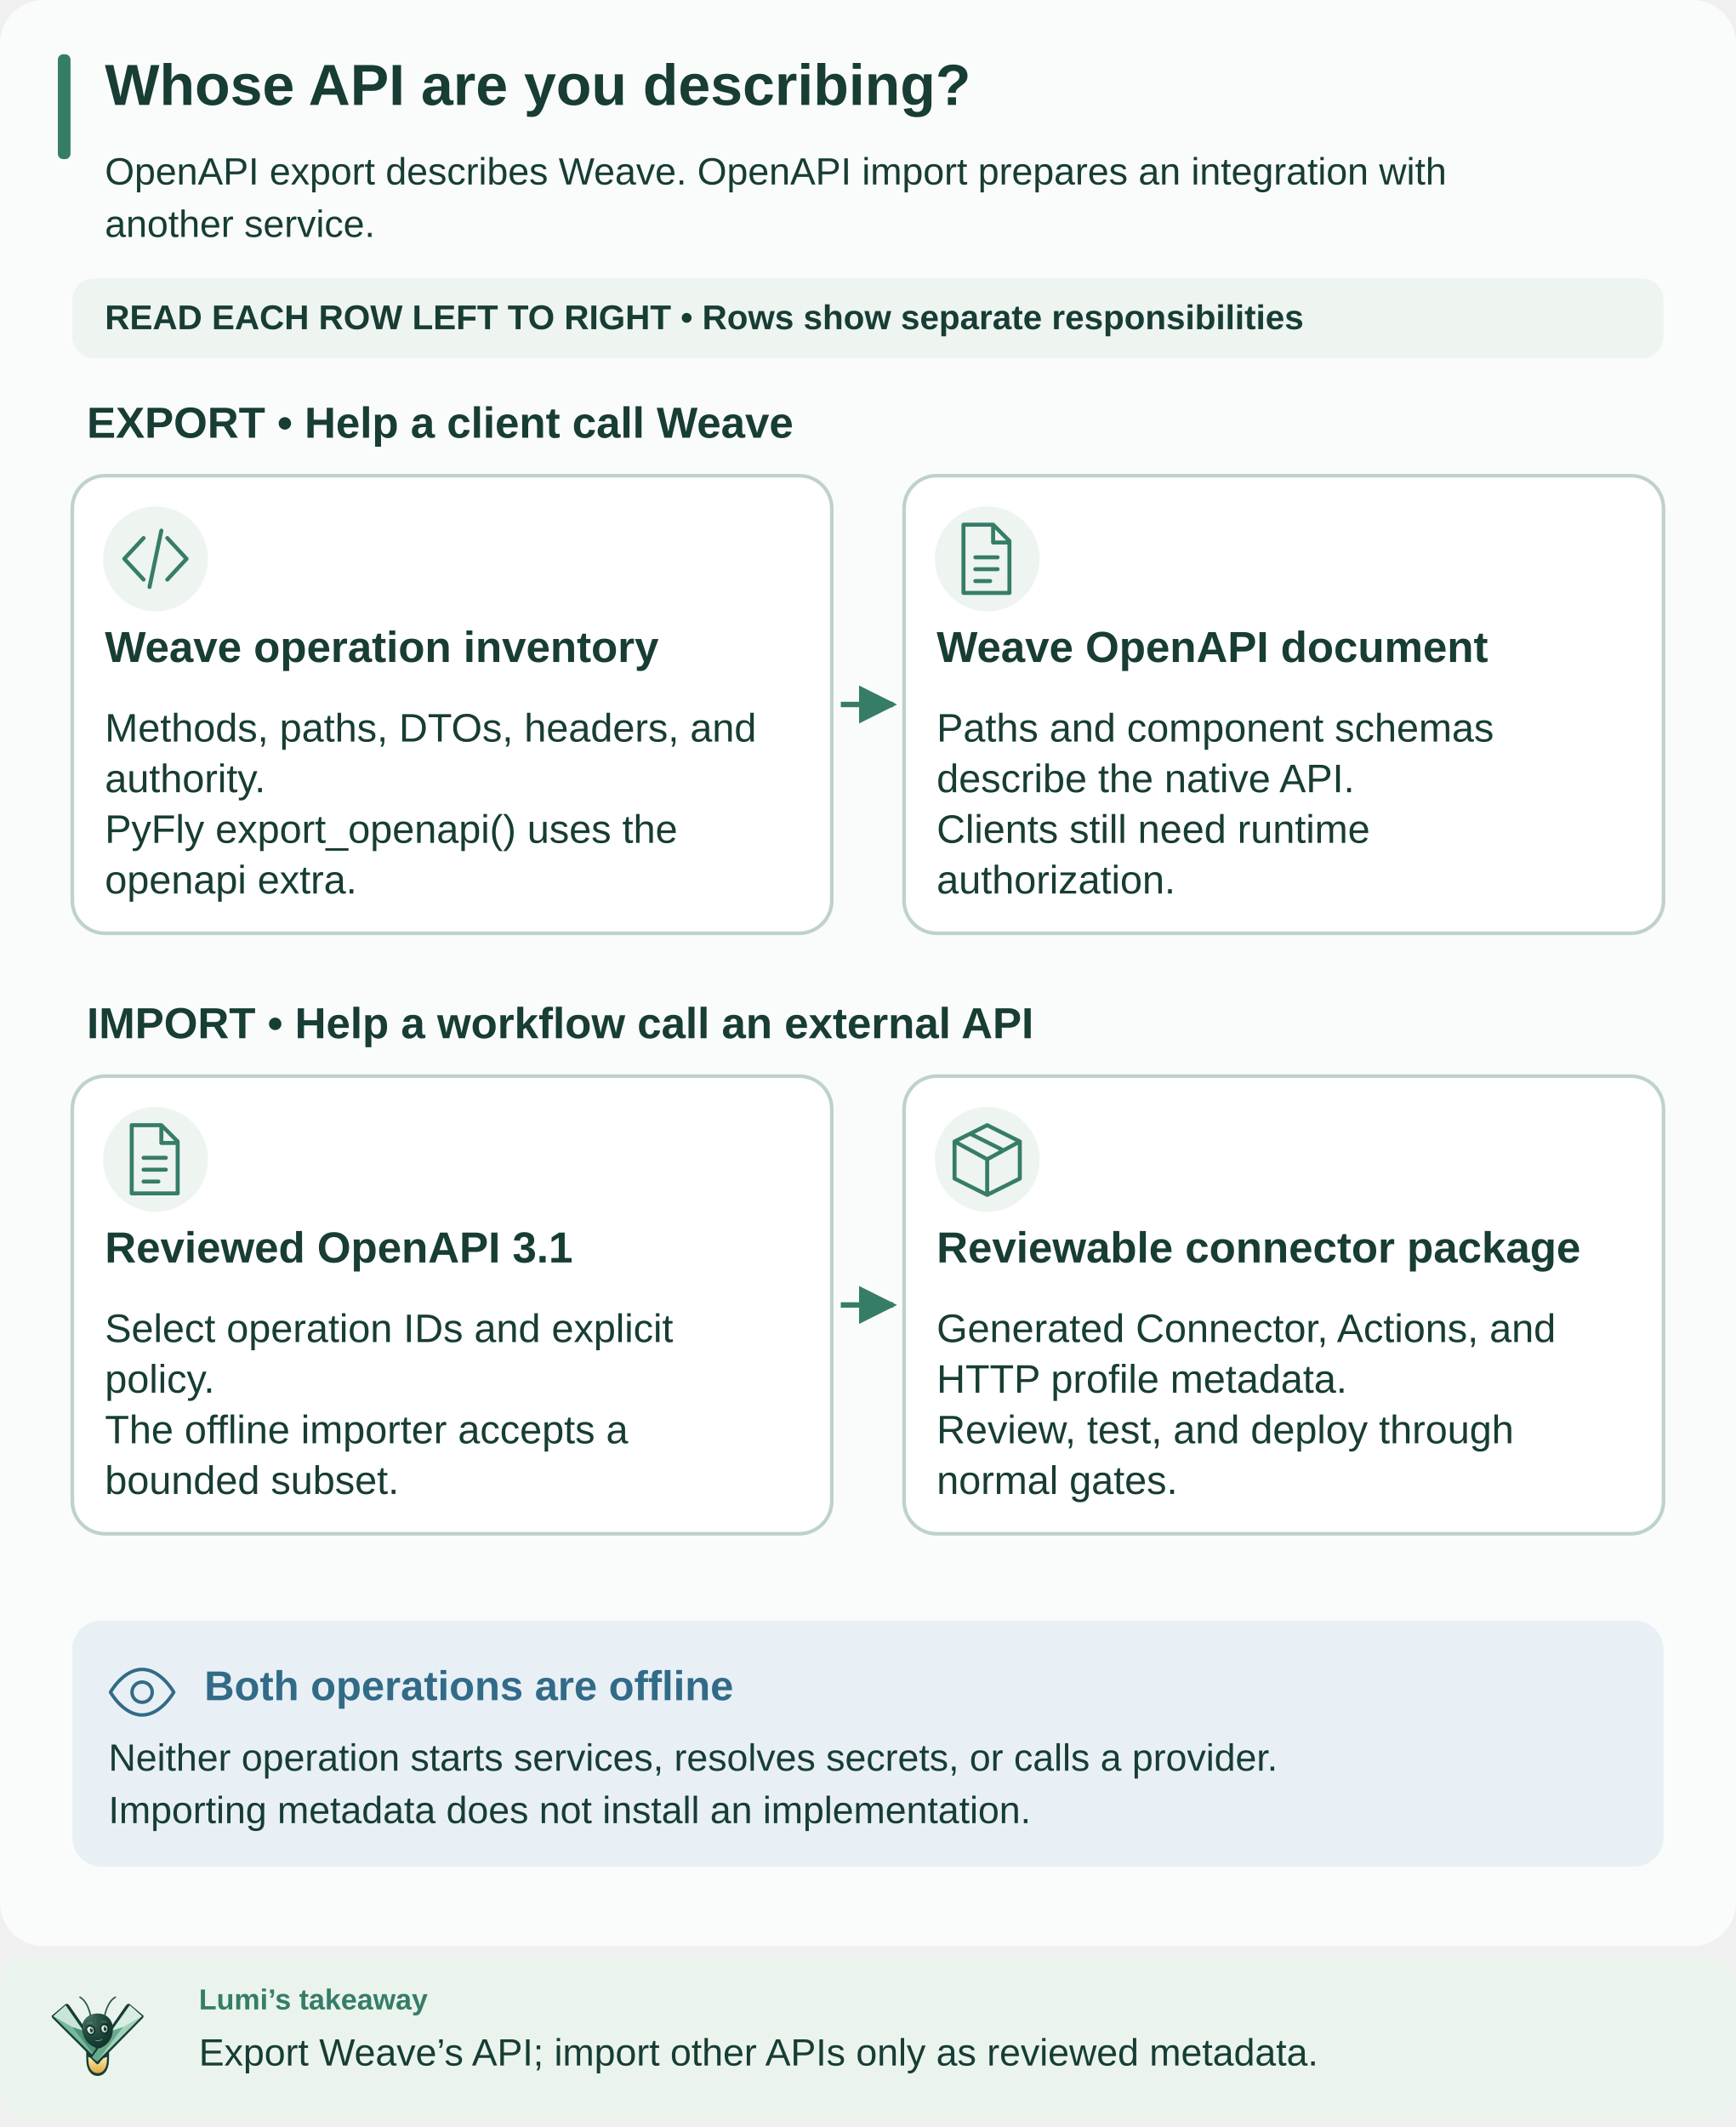
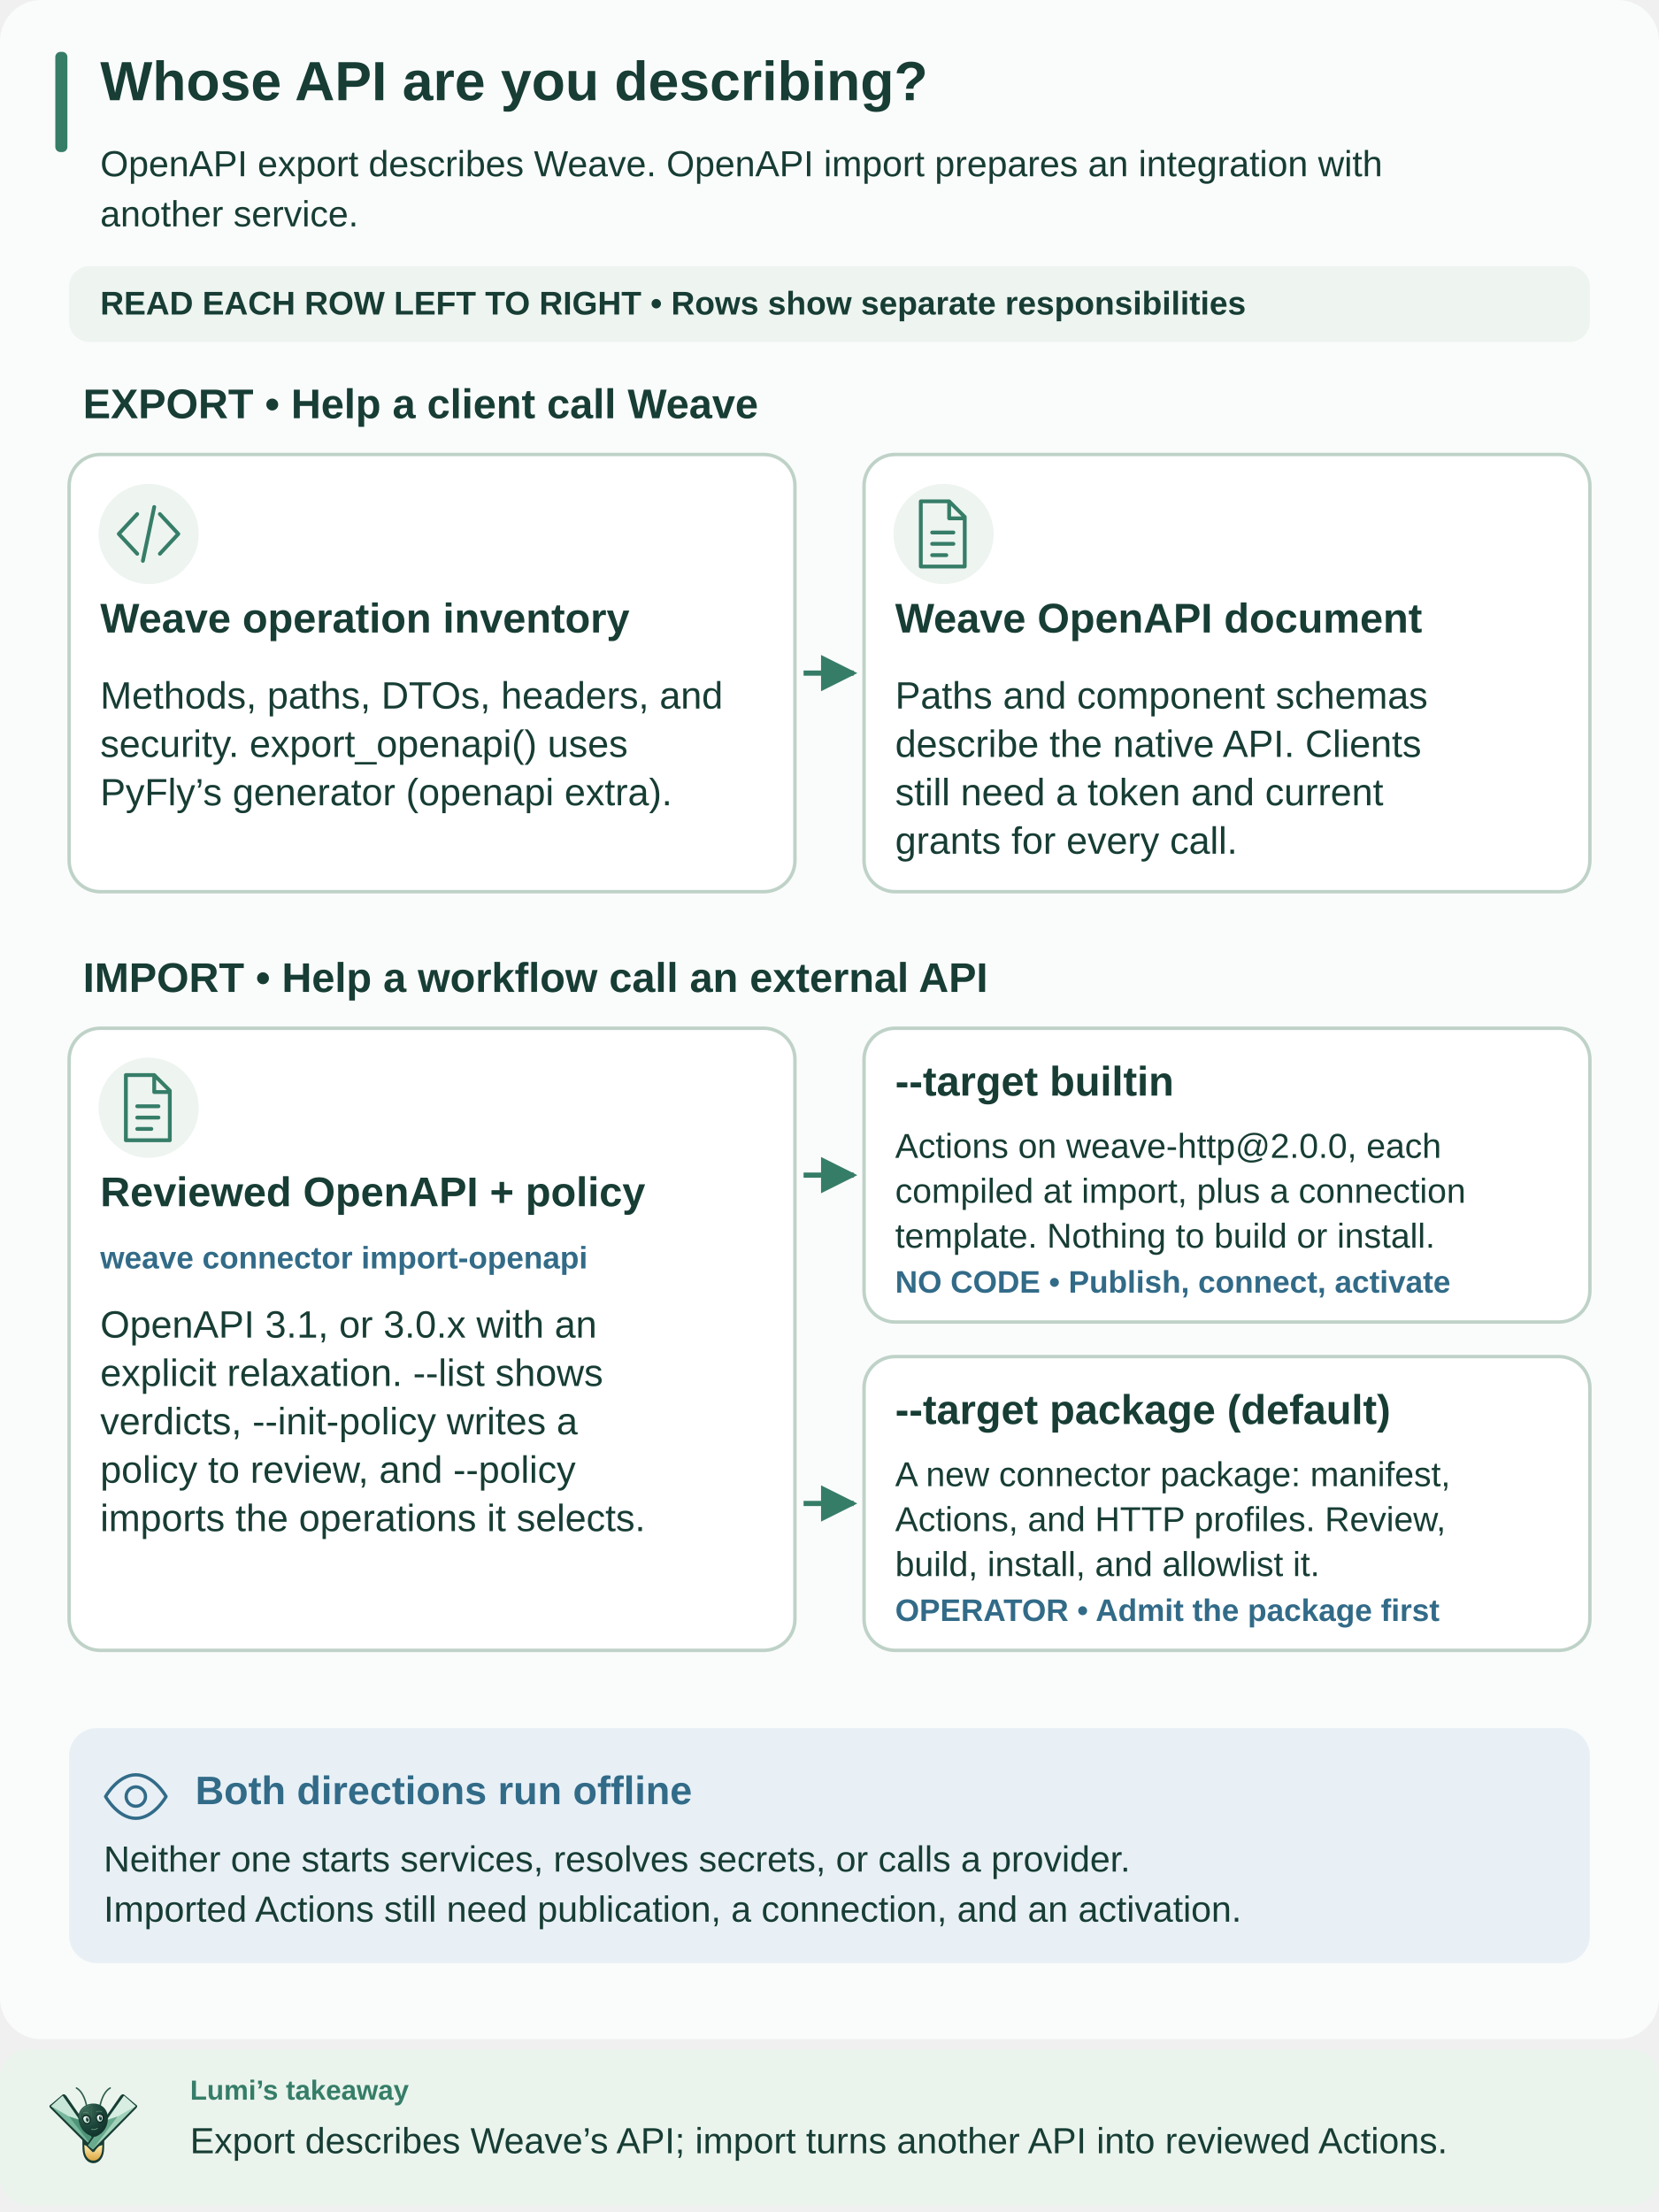
- <svg xmlns="http://www.w3.org/2000/svg" width="960" height="1176" viewBox="0 0 960 1176" role="img" aria-labelledby="title desc">
+ <svg xmlns="http://www.w3.org/2000/svg" width="960" height="1280" viewBox="0 0 960 1280" role="img" aria-labelledby="title desc">
  <defs>
    <marker id="arrow" viewBox="0 0 10 10" refX="9" refY="5" markerWidth="7" markerHeight="7" orient="auto">
      <path d="M0 0 10 5 0 10z" fill="#367D68" />
    </marker>
  </defs>
  <style>text{font-family:Arial,Helvetica,sans-serif}.edge{stroke:#367D68;stroke-width:3;fill:none;marker-end:url(#arrow)}</style>
-   <rect width="960" height="1076" rx="24" fill="#FAFCFB" />
+   <rect width="960" height="1180" rx="24" fill="#FAFCFB" />
  <rect x="32" y="30" width="7" height="58" rx="3" fill="#367D68" />
  <text x="58" y="58" font-size="32" font-weight="700" fill="#173D34">Whose API are you describing?</text>
  <text x="58" y="102" font-size="21" font-weight="400" fill="#173D34">OpenAPI export describes Weave. OpenAPI import prepares an integration with</text>
  <text x="58" y="131" font-size="21" font-weight="400" fill="#173D34">another service.</text>
  <rect x="40" y="154" width="880" height="44" rx="12" fill="#EEF4F0" />
  <text x="58" y="182" font-size="19" font-weight="600" fill="#173D34">READ EACH ROW LEFT TO RIGHT  •  Rows show separate responsibilities</text>
  <text x="48" y="242" font-size="24" font-weight="700" fill="#173D34">EXPORT • Help a client call Weave</text>
  <rect x="40.0" y="263" width="420.0" height="253" rx="18" fill="white" stroke="#BFD2C8" stroke-width="2" />
  <circle cx="86.0" cy="309" r="29" fill="#EEF4F0" />
  <g transform="translate(63.0 286) scale(0.82)" stroke="#367D68" stroke-width="2.7" fill="none" stroke-linecap="round" stroke-linejoin="round">
    <path d="m20 14-13 14 13 14 M36 14l13 14-13 14 M32 9l-8 38" />
  </g>
  <text x="58.0" y="366" font-size="24" font-weight="700" fill="#173D34">Weave operation inventory</text>
  <text x="58.0" y="410" font-size="22" font-weight="400" fill="#173D34">Methods, paths, DTOs, headers, and</text>
-   <text x="58.0" y="438" font-size="22" font-weight="400" fill="#173D34">authority.</text>
-   <text x="58.0" y="466" font-size="22" font-weight="400" fill="#173D34">PyFly export_openapi() uses the</text>
-   <text x="58.0" y="494" font-size="22" font-weight="400" fill="#173D34">openapi extra.</text>
+   <text x="58.0" y="438" font-size="22" font-weight="400" fill="#173D34">security. export_openapi() uses</text>
+   <text x="58.0" y="466" font-size="22" font-weight="400" fill="#173D34">PyFly’s generator (openapi extra).</text>
  <path class="edge" d="M465.0 389.5h29" />
  <rect x="500.0" y="263" width="420.0" height="253" rx="18" fill="white" stroke="#BFD2C8" stroke-width="2" />
  <circle cx="546.0" cy="309" r="29" fill="#EEF4F0" />
  <g transform="translate(523.0 286) scale(0.82)" stroke="#367D68" stroke-width="2.7" fill="none" stroke-linecap="round" stroke-linejoin="round">
    <path d="M12 5h20l11 11v35H12z M32 5v12h11 M20 27h15 M20 35h15 M20 43h10" />
  </g>
  <text x="518.0" y="366" font-size="24" font-weight="700" fill="#173D34">Weave OpenAPI document</text>
  <text x="518.0" y="410" font-size="22" font-weight="400" fill="#173D34">Paths and component schemas</text>
-   <text x="518.0" y="438" font-size="22" font-weight="400" fill="#173D34">describe the native API.</text>
-   <text x="518.0" y="466" font-size="22" font-weight="400" fill="#173D34">Clients still need runtime</text>
-   <text x="518.0" y="494" font-size="22" font-weight="400" fill="#173D34">authorization.</text>
+   <text x="518.0" y="438" font-size="22" font-weight="400" fill="#173D34">describe the native API. Clients</text>
+   <text x="518.0" y="466" font-size="22" font-weight="400" fill="#173D34">still need a token and current</text>
+   <text x="518.0" y="494" font-size="22" font-weight="400" fill="#173D34">grants for every call.</text>
  <text x="48" y="574" font-size="24" font-weight="700" fill="#173D34">IMPORT • Help a workflow call an external API</text>
-   <rect x="40.0" y="595" width="420.0" height="253" rx="18" fill="white" stroke="#BFD2C8" stroke-width="2" />
+   <rect x="40.0" y="595" width="420.0" height="360" rx="18" fill="white" stroke="#BFD2C8" stroke-width="2" />
  <circle cx="86.0" cy="641" r="29" fill="#EEF4F0" />
  <g transform="translate(63.0 618) scale(0.82)" stroke="#367D68" stroke-width="2.7" fill="none" stroke-linecap="round" stroke-linejoin="round">
    <path d="M12 5h20l11 11v35H12z M32 5v12h11 M20 27h15 M20 35h15 M20 43h10" />
  </g>
-   <text x="58.0" y="698" font-size="24" font-weight="700" fill="#173D34">Reviewed OpenAPI 3.1</text>
-   <text x="58.0" y="742" font-size="22" font-weight="400" fill="#173D34">Select operation IDs and explicit</text>
-   <text x="58.0" y="770" font-size="22" font-weight="400" fill="#173D34">policy.</text>
-   <text x="58.0" y="798" font-size="22" font-weight="400" fill="#173D34">The offline importer accepts a</text>
-   <text x="58.0" y="826" font-size="22" font-weight="400" fill="#173D34">bounded subset.</text>
-   <path class="edge" d="M465.0 721.5h29" />
-   <rect x="500.0" y="595" width="420.0" height="253" rx="18" fill="white" stroke="#BFD2C8" stroke-width="2" />
-   <circle cx="546.0" cy="641" r="29" fill="#EEF4F0" />
-   <g transform="translate(523.0 618) scale(0.82)" stroke="#367D68" stroke-width="2.7" fill="none" stroke-linecap="round" stroke-linejoin="round">
-     <path d="m6 16 22-11 22 11v25L28 52 6 41z M6 16l22 12 22-12 M28 28v24 M17 11l22 11" />
-   </g>
-   <text x="518.0" y="698" font-size="24" font-weight="700" fill="#173D34">Reviewable connector package</text>
-   <text x="518.0" y="742" font-size="22" font-weight="400" fill="#173D34">Generated Connector, Actions, and</text>
-   <text x="518.0" y="770" font-size="22" font-weight="400" fill="#173D34">HTTP profile metadata.</text>
-   <text x="518.0" y="798" font-size="22" font-weight="400" fill="#173D34">Review, test, and deploy through</text>
-   <text x="518.0" y="826" font-size="22" font-weight="400" fill="#173D34">normal gates.</text>
-   <rect x="40" y="896" width="880" height="136" rx="16" fill="#E8F0F6" />
-   <g transform="translate(59 916) scale(0.7)" stroke="#326B88" stroke-width="2.7" fill="none" stroke-linecap="round" stroke-linejoin="round">
+   <text x="58.0" y="698" font-size="24" font-weight="700" fill="#173D34">Reviewed OpenAPI + policy</text>
+   <text x="58.0" y="774" font-size="22" font-weight="400" fill="#173D34">OpenAPI 3.1, or 3.0.x with an</text>
+   <text x="58.0" y="802" font-size="22" font-weight="400" fill="#173D34">explicit relaxation. --list shows</text>
+   <text x="58.0" y="830" font-size="22" font-weight="400" fill="#173D34">verdicts, --init-policy writes a</text>
+   <text x="58.0" y="858" font-size="22" font-weight="400" fill="#173D34">policy to review, and --policy</text>
+   <text x="58.0" y="886" font-size="22" font-weight="400" fill="#173D34">imports the operations it selects.</text>
+   <text x="58.0" y="734" font-size="18" font-weight="600" fill="#326B88">weave connector import-openapi</text>
+   <path class="edge" d="M465.0 680h29" />
+   <path class="edge" d="M465.0 870h29" />
+   <rect x="500.0" y="595" width="420.0" height="170" rx="18" fill="white" stroke="#BFD2C8" stroke-width="2" />
+   <text x="518.0" y="634" font-size="24" font-weight="700" fill="#173D34">--target builtin</text>
+   <text x="518.0" y="670" font-size="20" font-weight="400" fill="#173D34">Actions on weave-http@2.0.0, each</text>
+   <text x="518.0" y="696" font-size="20" font-weight="400" fill="#173D34">compiled at import, plus a connection</text>
+   <text x="518.0" y="722" font-size="20" font-weight="400" fill="#173D34">template. Nothing to build or install.</text>
+   <text x="518.0" y="748" font-size="18" font-weight="600" fill="#326B88">NO CODE • Publish, connect, activate</text>
+   <rect x="500.0" y="785" width="420.0" height="170" rx="18" fill="white" stroke="#BFD2C8" stroke-width="2" />
+   <text x="518.0" y="824" font-size="24" font-weight="700" fill="#173D34">--target package (default)</text>
+   <text x="518.0" y="860" font-size="20" font-weight="400" fill="#173D34">A new connector package: manifest,</text>
+   <text x="518.0" y="886" font-size="20" font-weight="400" fill="#173D34">Actions, and HTTP profiles. Review,</text>
+   <text x="518.0" y="912" font-size="20" font-weight="400" fill="#173D34">build, install, and allowlist it.</text>
+   <text x="518.0" y="938" font-size="18" font-weight="600" fill="#326B88">OPERATOR • Admit the package first</text>
+   <rect x="40" y="1000" width="880" height="136" rx="16" fill="#E8F0F6" />
+   <g transform="translate(59 1020) scale(0.7)" stroke="#326B88" stroke-width="2.7" fill="none" stroke-linecap="round" stroke-linejoin="round">
    <path d="M3 28s10-18 25-18 25 18 25 18-10 18-25 18S3 28 3 28z" />
    <circle cx="28" cy="28" r="8" />
  </g>
-   <text x="113" y="940" font-size="23" font-weight="700" fill="#326B88">Both operations are offline</text>
-   <text x="60" y="979" font-size="21" font-weight="400" fill="#173D34">Neither operation starts services, resolves secrets, or calls a provider.</text>
-   <text x="60" y="1008" font-size="21" font-weight="400" fill="#173D34">Importing metadata does not install an implementation.</text>
+   <text x="113" y="1044" font-size="23" font-weight="700" fill="#326B88">Both directions run offline</text>
+   <text x="60" y="1083" font-size="21" font-weight="400" fill="#173D34">Neither one starts services, resolves secrets, or calls a provider.</text>
+   <text x="60" y="1112" font-size="21" font-weight="400" fill="#173D34">Imported Actions still need publication, a connection, and an activation.</text>
  <g id="lumi-takeaway">
-     <rect x="0" y="1082" width="960" height="90" rx="16" fill="#EAF4ED" />
-     <g transform="translate(22 1093) scale(.25)">
+     <rect x="0" y="1186" width="960" height="90" rx="16" fill="#EAF4ED" />
+     <g transform="translate(22 1197) scale(.25)">
      <defs>
        <radialGradient id="lumi-face" cx=".3" cy=".2" r=".9">
          <stop stop-color="#3C6957" />
          <stop offset=".55" stop-color="#1C463A" />
          <stop offset="1" stop-color="#102E28" />
        </radialGradient>
        <linearGradient id="lumi-eye" x1="0" y1="0" x2="0" y2="1">
          <stop stop-color="#FFFFFF" />
          <stop offset="1" stop-color="#B8DCC8" />
        </linearGradient>
        <linearGradient id="lumi-lantern" x1="0" y1="0" x2="0" y2="1">
          <stop stop-color="#FFEDAD" />
          <stop offset="1" stop-color="#DDA743" />
        </linearGradient>
      </defs>
      <g stroke-linecap="round" stroke-linejoin="round">
        <path d="M113 89C109 67 100 51 89 45M143 89C147 67 156 51 167 45" fill="none" stroke="#315C4E" stroke-width="3.5" />
        <path d="M102 134Q128 122 154 134L153 184C153 206 142 219 128 219C114 219 103 206 103 184Z" fill="#173D34" />
        <path d="M107 177Q128 185 149 177L148 191C146 205 138 213 128 213C118 213 110 205 108 191Z" fill="url(#lumi-lantern)" />
        <path d="M30 83L56 61Q61 57 66 64L142 174L130 193L28 91Q24 86 30 83Z" fill="#173D34" />
        <path d="M57 63L135 175L129 185L30 87Z" fill="#78B89C" />
        <path d="M57 63L96 119L72 111L30 87Z" fill="#C7E6D7" />
        <path d="M72 111L96 119L135 175L129 185Z" fill="#4F9479" />
        <path d="M226 83L200 61Q195 57 190 64L111 178L127 194L228 91Q232 86 226 83Z" fill="#173D34" />
        <path d="M199 63L116 178L127 187L226 87Z" fill="#A1D1B9" />
        <path d="M199 63L160 119L184 111L226 87Z" fill="#D8EEE3" />
        <path d="M184 111L160 119L116 178L127 187Z" fill="#68AA8D" />
        <g transform="rotate(-5 128 120)">
          <path d="M94 115C93 95 108 81 128 81C148 81 163 95 162 115       C162 135 150 152 130 158C109 155 95 138 94 115Z" fill="url(#lumi-face)" />
          <path d="M98 111C98 96 110 86 124 85" fill="none" stroke="#83AF94" stroke-width="1.2" opacity=".5" />
          <path d="M128 87C124 99 124 106 126 112" fill="none" stroke="#58856B" stroke-width="1" opacity=".4" />
          <path d="M103 114C104 106 111 103 117 107C124 111 124 120 119 126       C111 131 104 124 103 114Z" fill="#0C2923" />
          <path d="M105 114C106 109 111 107 116 110C120 113 121 120 117 124       C111 127 106 122 105 114Z" fill="url(#lumi-eye)" />
          <ellipse cx="114.5" cy="116.5" rx="3.3" ry="5.4" fill="#173D34" />
          <circle cx="115.5" cy="113.5" r="1.4" fill="#FFFFFF" />
          <path d="M135 112C138 105 145 103 151 108C156 114 153 124 147 127       C139 129 133 120 135 112Z" fill="#0C2923" />
          <path d="M137 113C139 108 144 107 148 110C152 114 150 121 146 124       C140 126 136 120 137 113Z" fill="url(#lumi-eye)" />
          <ellipse cx="145" cy="116" rx="3.3" ry="5.4" fill="#173D34" />
          <circle cx="146" cy="113" r="1.4" fill="#FFFFFF" />
          <path d="M106 101Q112 98 118 102M137 101Q143 98 149 102" fill="none" stroke="#6C997E" stroke-width="1.8" opacity=".65" />
          <path d="M122 140Q129 143 136 139" fill="none" stroke="#84B295" stroke-width="1.5" />
        </g>
      </g>
    </g>
-     <text x="110" y="1111" style="font-family:Arial,Helvetica,sans-serif;font-size:16px;font-weight:700;fill:#367D68">Lumi’s takeaway</text>
-     <text x="110" y="1142" style="font-family:Arial,Helvetica,sans-serif;font-size:21px;fill:#173D34">Export Weave’s API; import other APIs only as reviewed metadata.</text>
+     <text x="110" y="1215" style="font-family:Arial,Helvetica,sans-serif;font-size:16px;font-weight:700;fill:#367D68">Lumi’s takeaway</text>
+     <text x="110" y="1246" style="font-family:Arial,Helvetica,sans-serif;font-size:21px;fill:#173D34">Export describes Weave’s API; import turns another API into reviewed Actions.</text>
  </g>
</svg>
